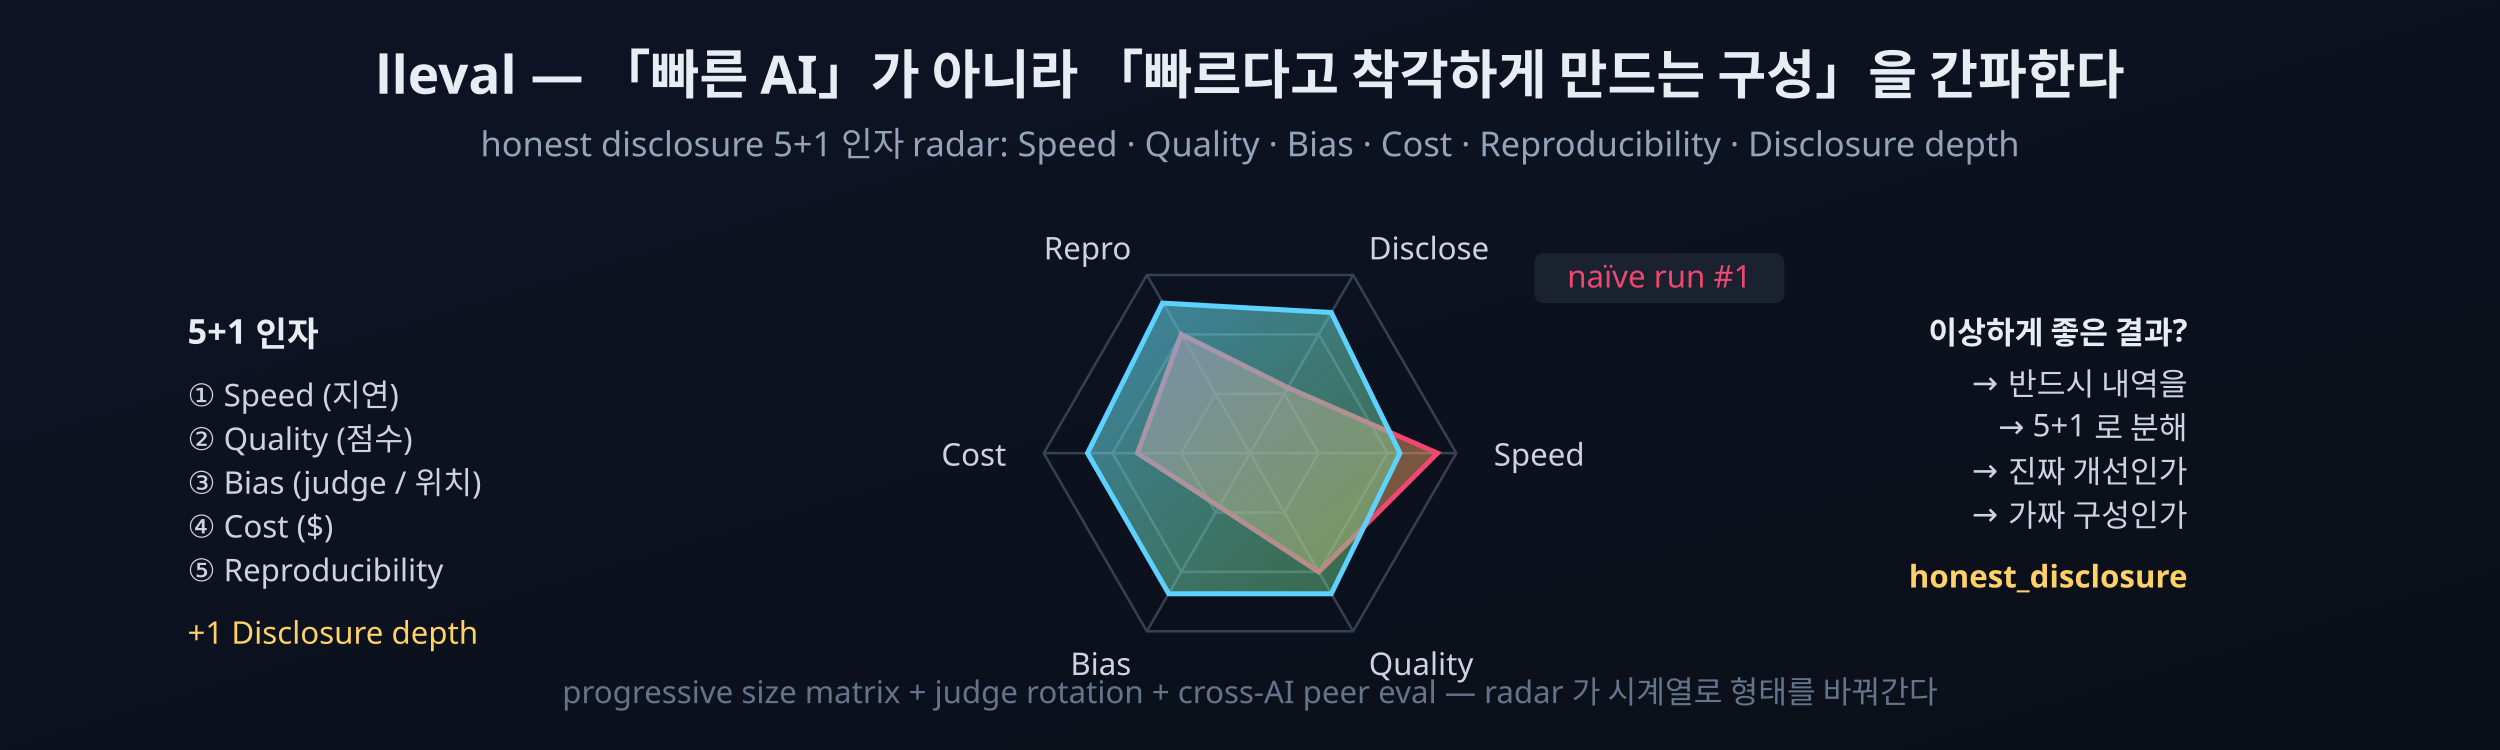
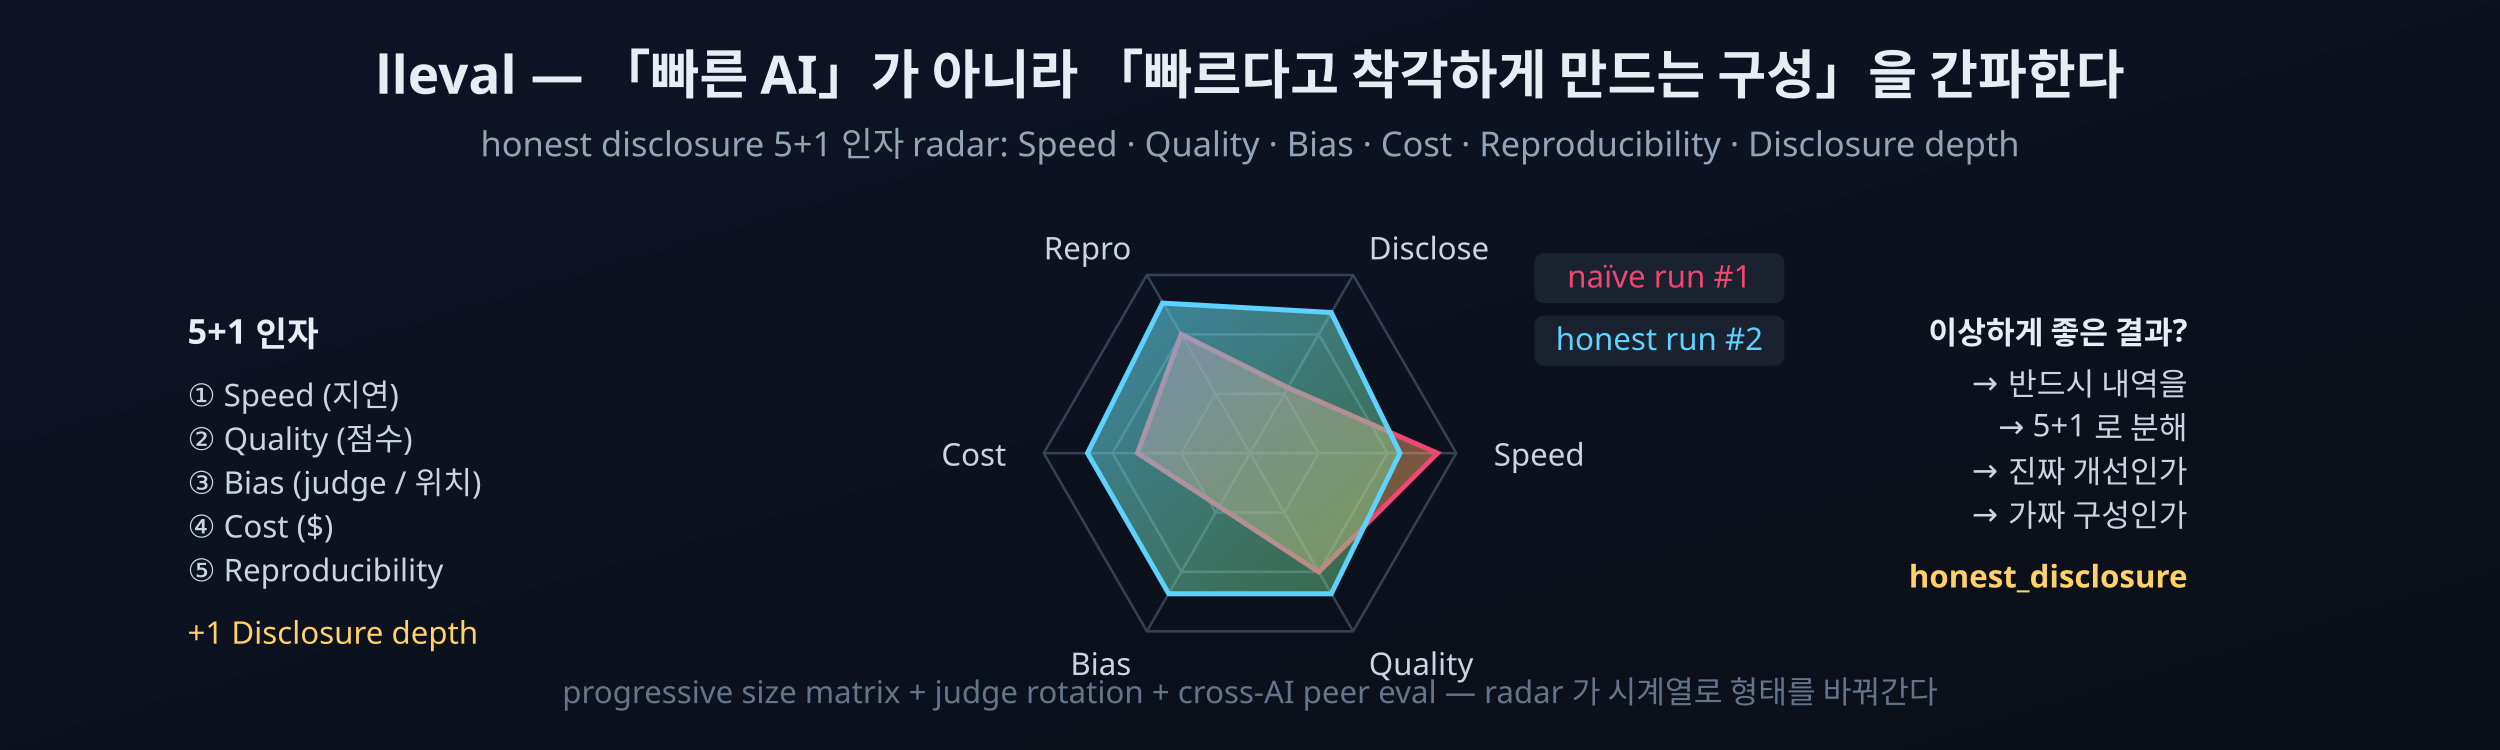
<svg xmlns="http://www.w3.org/2000/svg" viewBox="0 0 800 240" role="img" aria-label="lleval 5+1 honest disclosure 레이더의 시계열 변화" style="width:100%;height:auto;max-width:1200px">
  <defs>
    <linearGradient id="bg24_08" x1="0" y1="0" x2="1" y2="1">
      <stop offset="0%" stop-color="#0e1426" />
      <stop offset="100%" stop-color="#0a0f17" />
    </linearGradient>
    <linearGradient id="radarA" x1="0" y1="0" x2="1" y2="1">
      <stop offset="0%" stop-color="#ef476f" stop-opacity="0.6" />
      <stop offset="100%" stop-color="#ffd166" stop-opacity="0.4" />
    </linearGradient>
    <linearGradient id="radarB" x1="0" y1="0" x2="1" y2="1">
      <stop offset="0%" stop-color="#5dd1ff" stop-opacity="0.6" />
      <stop offset="100%" stop-color="#7ee787" stop-opacity="0.4" />
    </linearGradient>
  </defs>
  <rect width="800" height="240" fill="url(#bg24_08)" />
  <text x="400" y="30" text-anchor="middle" fill="#e6edf3" font-family="ui-sans-serif,system-ui,sans-serif" font-size="17" font-weight="700">
    lleval — 「빠른 AI」가 아니라 「빠르다고 착각하게 만드는 구성」을 간파한다
  </text>
  <text x="400" y="50" text-anchor="middle" fill="#94a3b8" font-family="ui-sans-serif,system-ui,sans-serif" font-size="11">
    honest disclosure 5+1 인자 radar: Speed · Quality · Bias · Cost · Reproducibility · Disclosure depth
  </text>
  <g transform="translate(400 145)" font-family="ui-sans-serif,system-ui,sans-serif" font-size="10" fill="#cbd5e1">
    <g stroke="#475569" stroke-width="0.8" fill="none" opacity="0.7">
      <polygon points="22,0 11,19 -11,19 -22,0 -11,-19 11,-19" />
      <polygon points="44,0 22,38 -22,38 -44,0 -22,-38 22,-38" />
      <polygon points="66,0 33,57 -33,57 -66,0 -33,-57 33,-57" />
      <line x1="0" y1="0" x2="66" y2="0" />
      <line x1="0" y1="0" x2="33" y2="57" />
      <line x1="0" y1="0" x2="-33" y2="57" />
      <line x1="0" y1="0" x2="-66" y2="0" />
      <line x1="0" y1="0" x2="-33" y2="-57" />
      <line x1="0" y1="0" x2="33" y2="-57" />
    </g>
    <text x="78" y="4" font-size="10">Speed</text>
    <text x="38" y="71" font-size="10">Quality</text>
    <text x="-38" y="71" font-size="10" text-anchor="end">Bias</text>
    <text x="-78" y="4" font-size="10" text-anchor="end">Cost</text>
    <text x="-38" y="-62" font-size="10" text-anchor="end">Repro</text>
    <text x="38" y="-62" font-size="10">Disclose</text>
    <polygon fill="url(#radarA)" stroke="#ef476f" stroke-width="1.6" points="60,0 22,38 -10,17 -36,0 -22,-38 12,-21">
      <animate attributeName="opacity" values="1;1;0;0;1;1" keyTimes="0;0.25;0.3;0.75;0.8;1" dur="6s" repeatCount="indefinite" />
      <animate attributeName="points" values="60,0 22,38 -10,17 -36,0 -22,-38 12,-21;                        60,0 22,38 -10,17 -36,0 -22,-38 12,-21;                        60,0 22,38 -10,17 -36,0 -22,-38 12,-21;                        60,0 22,38 -10,17 -36,0 -22,-38 12,-21;                        60,0 22,38 -10,17 -36,0 -22,-38 12,-21;                        60,0 22,38 -10,17 -36,0 -22,-38 12,-21" dur="6s" repeatCount="indefinite" />
    </polygon>
    <polygon fill="url(#radarB)" stroke="#5dd1ff" stroke-width="1.6" points="48,0 26,45 -26,45 -52,0 -28,-48 26,-45">
      <animate attributeName="opacity" values="0;0;1;1;0;0" keyTimes="0;0.25;0.3;0.75;0.8;1" dur="6s" repeatCount="indefinite" />
    </polygon>
    <g transform="translate(95 -55)" opacity="1">
-       <animate attributeName="opacity" values="1;1;0;0;1;1" keyTimes="0;0.25;0.3;0.75;0.8;1" dur="6s" repeatCount="indefinite" />
+       <animate attributeName="opacity" values="1;1;0.4;0.4;1;1" keyTimes="0;0.25;0.3;0.75;0.8;1" dur="6s" repeatCount="indefinite" />
      <rect x="-4" y="-9" width="80" height="16" rx="3" fill="#1f2937" opacity="0.7" />
      <text x="36" y="2" font-size="10" fill="#ef476f" text-anchor="middle">naïve run #1</text>
    </g>
-     <g transform="translate(95 -55)" opacity="0">
-       <animate attributeName="opacity" values="0;0;1;1;0;0" keyTimes="0;0.25;0.3;0.75;0.8;1" dur="6s" repeatCount="indefinite" />
+     <g transform="translate(95 -35)" opacity="1">
+       <animate attributeName="opacity" values="0.4;0.4;1;1;0.4;0.4" keyTimes="0;0.25;0.3;0.75;0.8;1" dur="6s" repeatCount="indefinite" />
      <rect x="-4" y="-9" width="80" height="16" rx="3" fill="#1f2937" opacity="0.7" />
      <text x="36" y="2" font-size="10" fill="#5dd1ff" text-anchor="middle">honest run #2</text>
    </g>
  </g>
  <g transform="translate(60 110)" font-family="ui-sans-serif,system-ui,sans-serif" font-size="11" fill="#cbd5e1">
    <text x="0" y="0" font-weight="600" fill="#e6edf3">5+1 인자</text>
    <text x="0" y="20" font-size="10">① Speed (지연)</text>
    <text x="0" y="34" font-size="10">② Quality (점수)</text>
    <text x="0" y="48" font-size="10">③ Bias (judge / 위치)</text>
    <text x="0" y="62" font-size="10">④ Cost ($)</text>
    <text x="0" y="76" font-size="10">⑤ Reproducibility</text>
    <text x="0" y="96" font-size="10" fill="#ffd166">+1 Disclosure depth</text>
  </g>
  <g transform="translate(700 110)" font-family="ui-sans-serif,system-ui,sans-serif" font-size="10" fill="#cbd5e1">
    <text x="0" y="0" font-weight="600" fill="#e6edf3" text-anchor="end">이상하게 좋은 결과?</text>
    <text x="0" y="16" text-anchor="end">→ 반드시 내역을</text>
    <text x="0" y="30" text-anchor="end">→ 5+1 로 분해</text>
    <text x="0" y="44" text-anchor="end">→ 진짜 개선인가</text>
    <text x="0" y="58" text-anchor="end">→ 가짜 구성인가</text>
    <text x="0" y="78" text-anchor="end" fill="#ffd166" font-weight="600">honest_disclosure</text>
  </g>
  <text x="400" y="225" text-anchor="middle" fill="#64748b" font-family="ui-sans-serif,system-ui,sans-serif" font-size="10">
    progressive size matrix + judge rotation + cross-AI peer eval — radar 가 시계열로 형태를 바꿔간다
  </text>
</svg>
